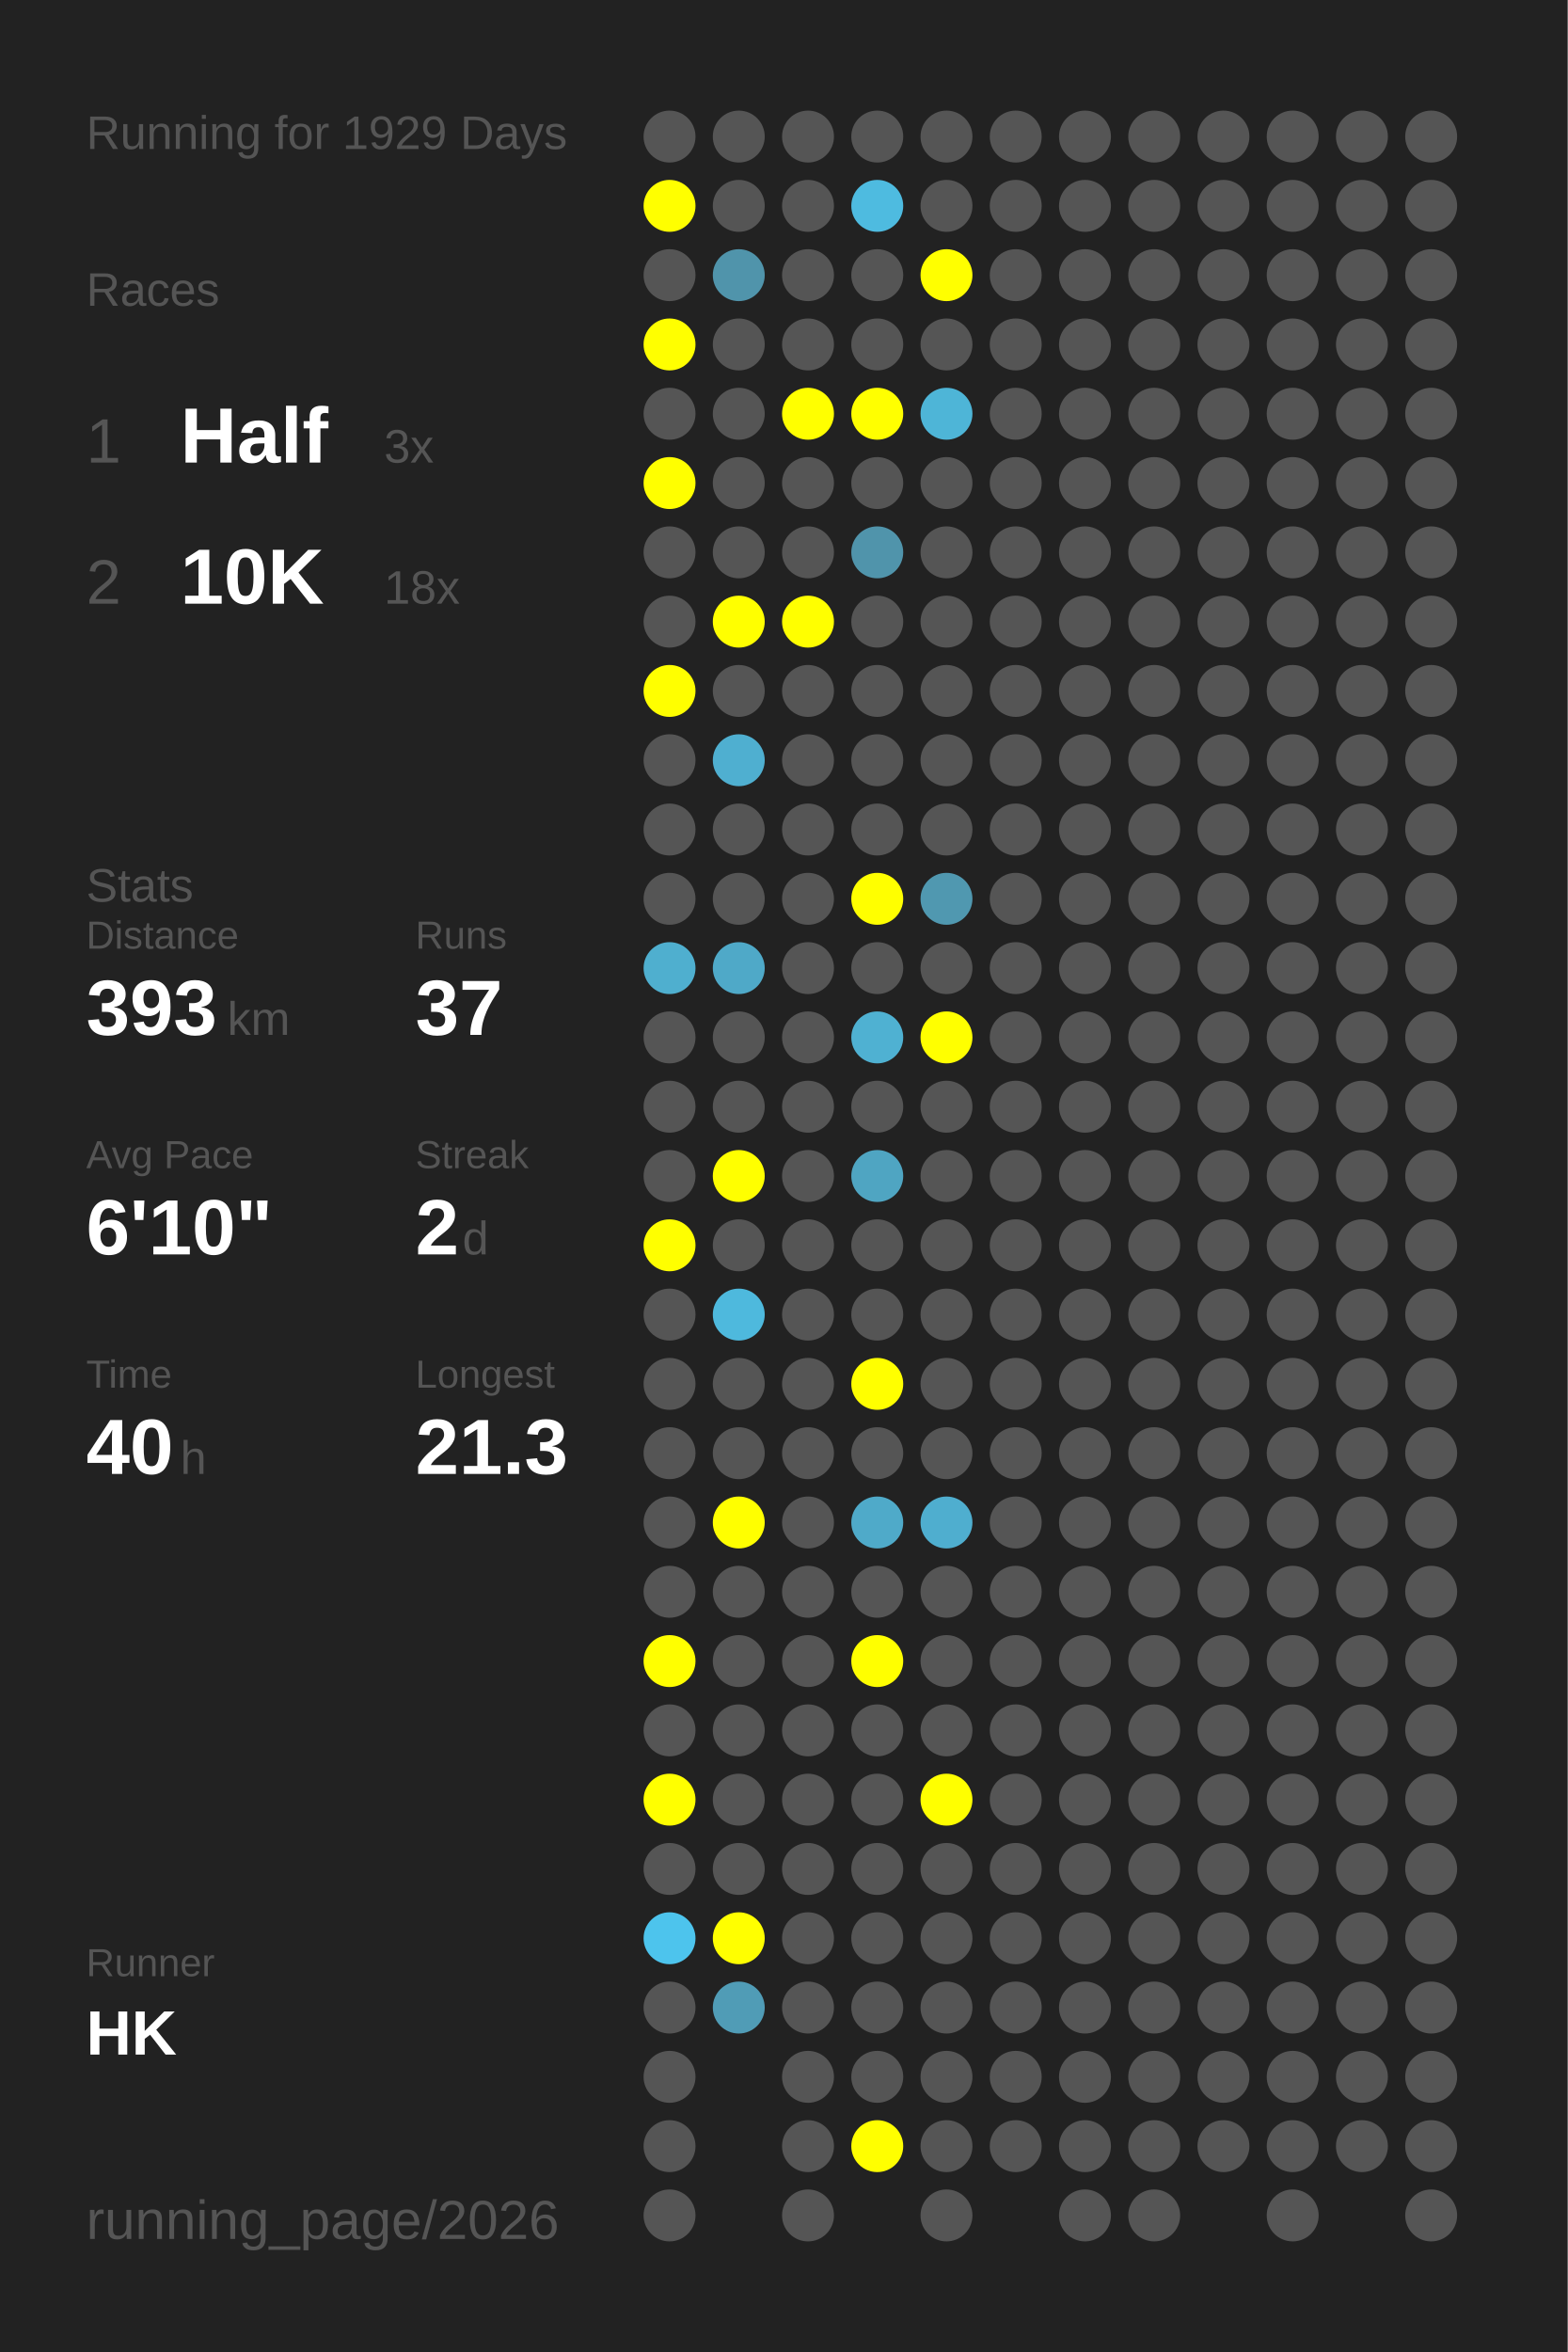
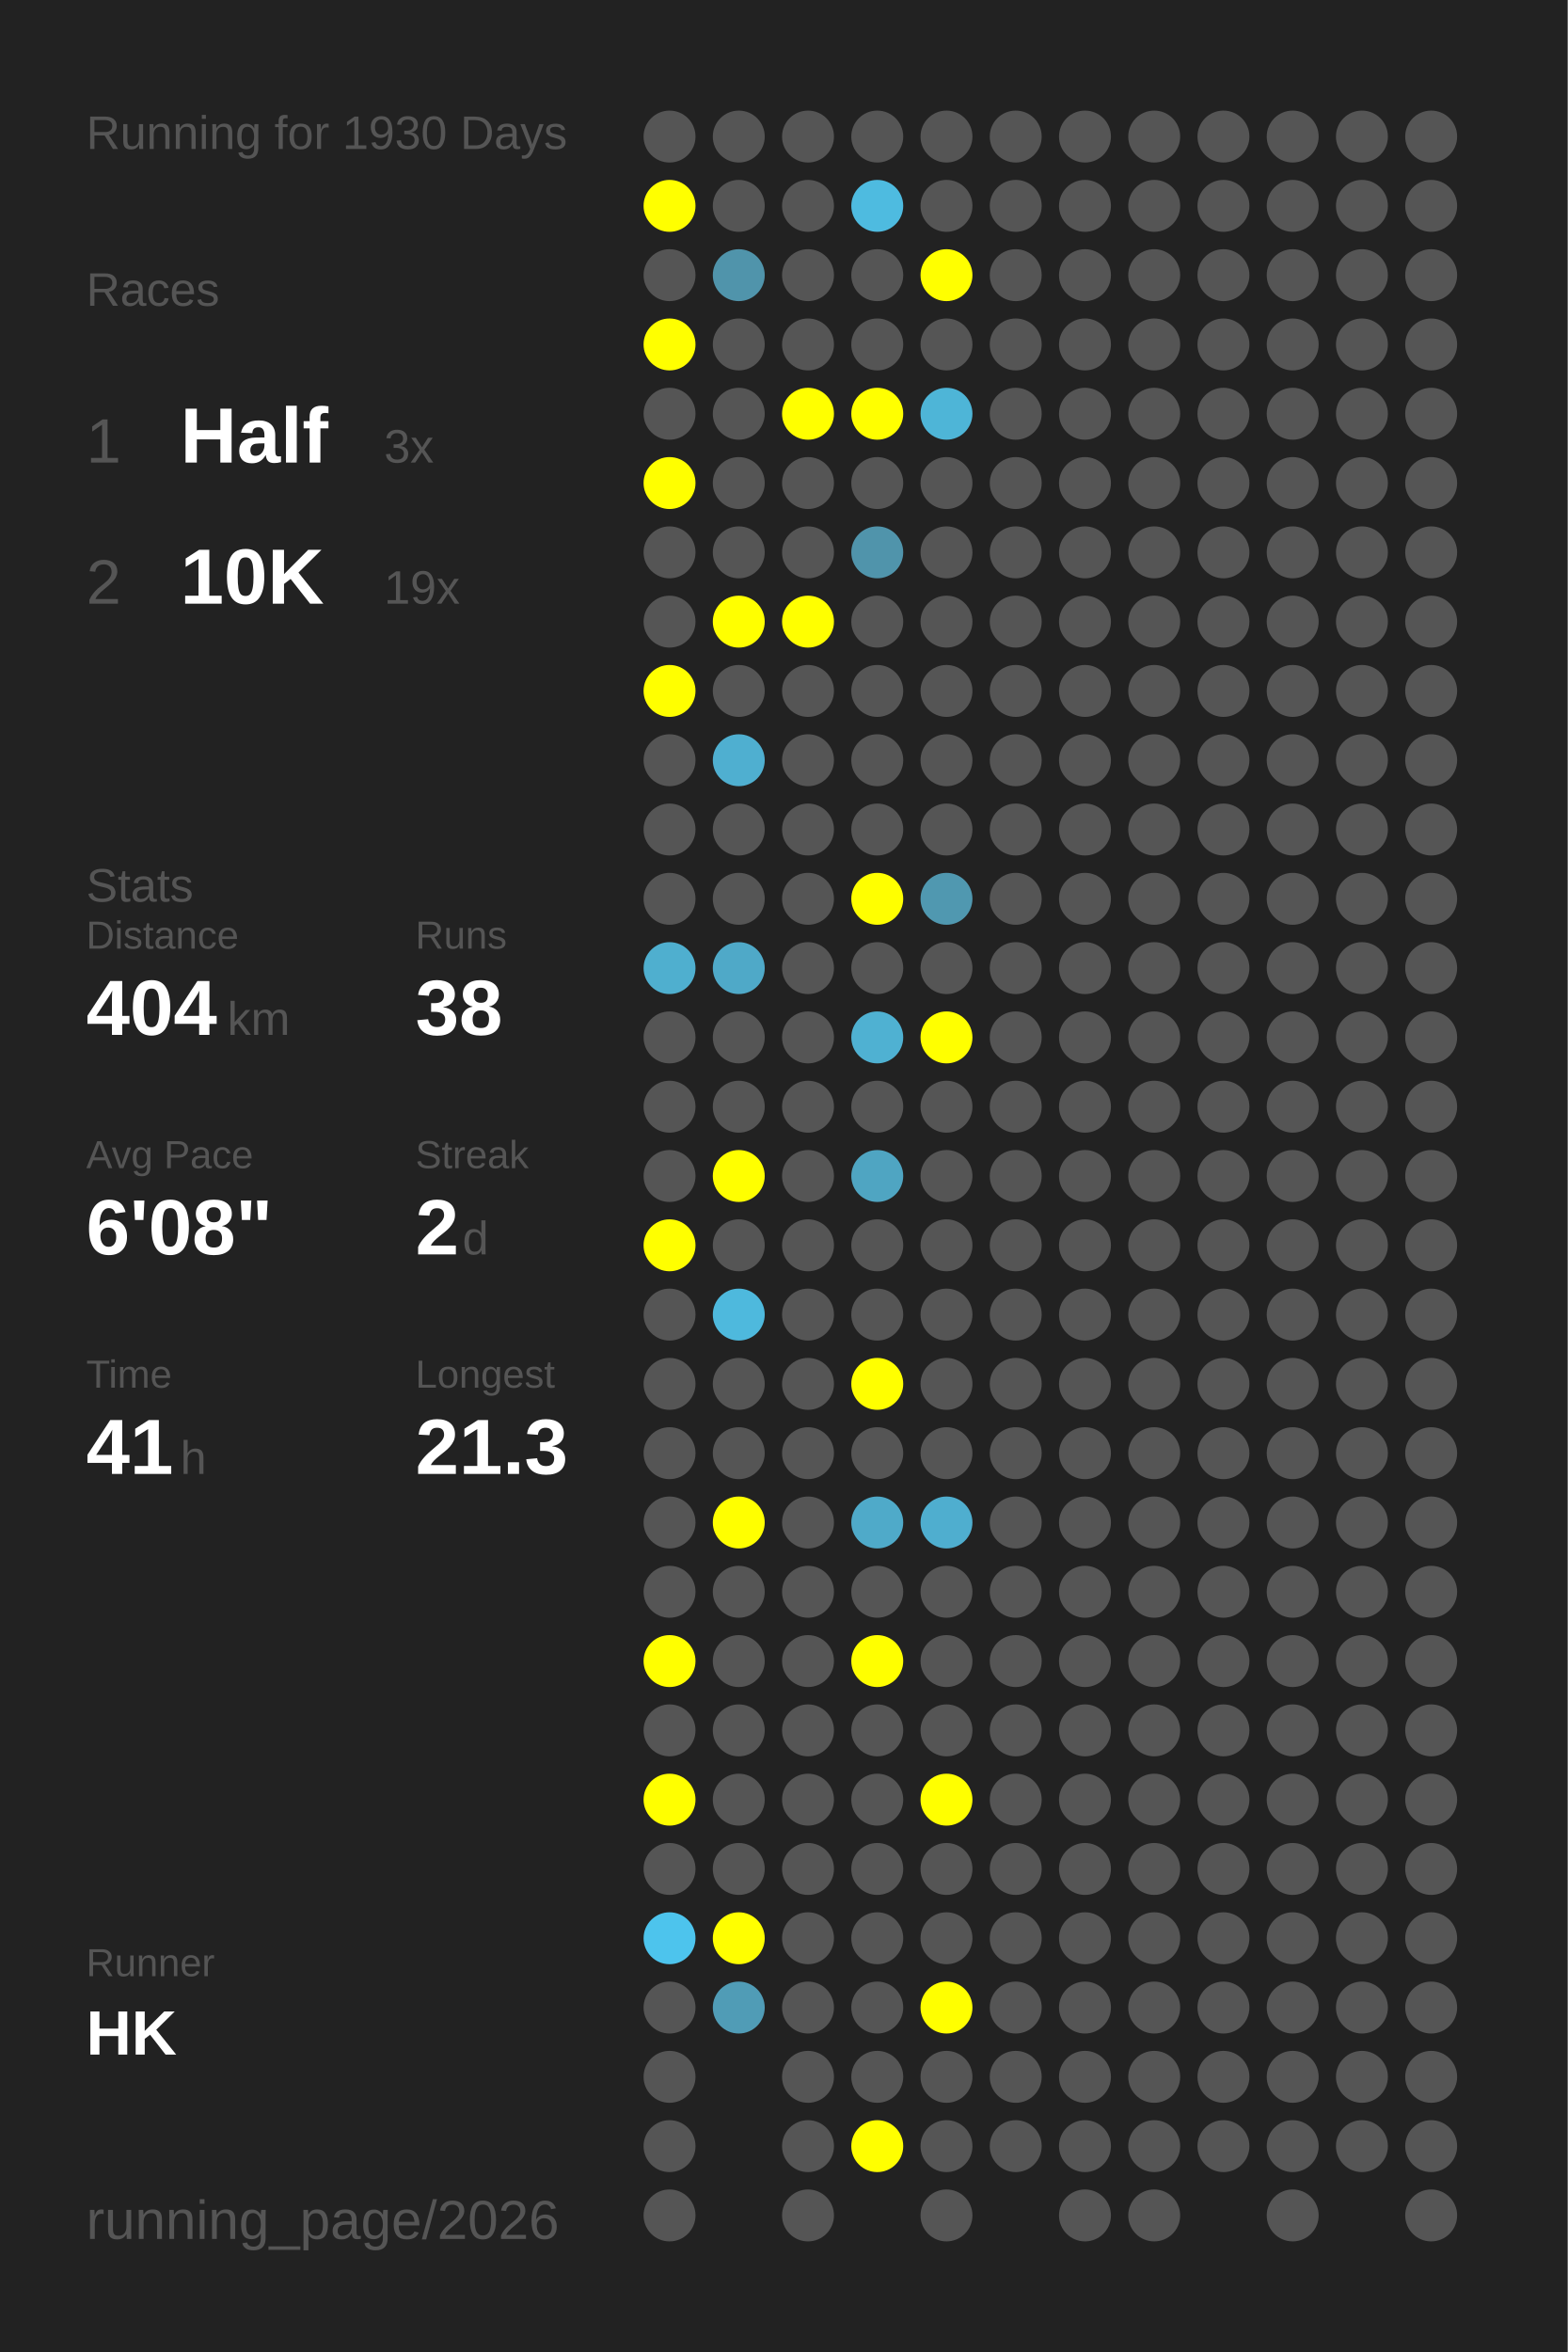
<svg xmlns="http://www.w3.org/2000/svg" baseProfile="full" height="300mm" version="1.1" viewBox="0,0,200,300" width="200mm">
  <defs />
  <rect fill="#222222" height="300" width="200" x="0" y="0" />
-   <text fill="#555555" style="font-size:6px; font-family:Arial;" x="11" y="19">Running for 1929 Days</text>
+   <text fill="#555555" style="font-size:6px; font-family:Arial;" x="11" y="19">Running for 1930 Days</text>
  <text fill="#555555" style="font-size:6px; font-family:Arial;" x="11" y="39">Races</text>
  <text fill="#555555" style="font-size:8px; font-family:Arial;" x="11" y="59">1</text>
  <text fill="#FFFFFF" style="font-size:10px; font-family:Arial; font-weight:bold;" x="23" y="59">Half</text>
  <text fill="#555555" style="font-size:6px; font-family:Arial;" x="49" y="59">3x</text>
  <text fill="#555555" style="font-size:8px; font-family:Arial;" x="11" y="77">2</text>
  <text fill="#FFFFFF" style="font-size:10px; font-family:Arial; font-weight:bold;" x="23" y="77">10K</text>
-   <text fill="#555555" style="font-size:6px; font-family:Arial;" x="49" y="77">18x</text>
+   <text fill="#555555" style="font-size:6px; font-family:Arial;" x="49" y="77">19x</text>
  <text fill="#555555" style="font-size:6px; font-family:Arial;" x="11" y="115">Stats</text>
  <text fill="#555555" style="font-size:5px; font-family:Arial;" x="11" y="121">Distance</text>
-   <text fill="#FFFFFF" style="font-size:10px; font-family:Arial; font-weight:bold;" x="11" y="132">393</text>
+   <text fill="#FFFFFF" style="font-size:10px; font-family:Arial; font-weight:bold;" x="11" y="132">404</text>
  <text fill="#555555" style="font-size:6px; font-family:Arial;" x="29" y="132">km</text>
  <text fill="#555555" style="font-size:5px; font-family:Arial;" x="53" y="121">Runs</text>
-   <text fill="#FFFFFF" style="font-size:10px; font-family:Arial; font-weight:bold;" x="53" y="132">37</text>
+   <text fill="#FFFFFF" style="font-size:10px; font-family:Arial; font-weight:bold;" x="53" y="132">38</text>
  <text fill="#555555" style="font-size:5px; font-family:Arial;" x="11" y="149">Avg Pace</text>
-   <text fill="#FFFFFF" style="font-size:10px; font-family:Arial; font-weight:bold;" x="11" y="160">6'10"</text>
+   <text fill="#FFFFFF" style="font-size:10px; font-family:Arial; font-weight:bold;" x="11" y="160">6'08"</text>
  <text fill="#555555" style="font-size:5px; font-family:Arial;" x="53" y="149">Streak</text>
  <text fill="#FFFFFF" style="font-size:10px; font-family:Arial; font-weight:bold;" x="53" y="160">2</text>
  <text fill="#555555" style="font-size:6px; font-family:Arial;" x="59" y="160">d</text>
  <text fill="#555555" style="font-size:5px; font-family:Arial;" x="11" y="177">Time</text>
-   <text fill="#FFFFFF" style="font-size:10px; font-family:Arial; font-weight:bold;" x="11" y="188">40</text>
+   <text fill="#FFFFFF" style="font-size:10px; font-family:Arial; font-weight:bold;" x="11" y="188">41</text>
  <text fill="#555555" style="font-size:6px; font-family:Arial;" x="23" y="188">h</text>
  <text fill="#555555" style="font-size:5px; font-family:Arial;" x="53" y="177">Longest</text>
  <text fill="#FFFFFF" style="font-size:10px; font-family:Arial; font-weight:bold;" x="53" y="188">21.3</text>
  <text fill="#555555" style="font-size:5px; font-family:Arial;" x="11" y="252.065">Runner</text>
  <text fill="#FFFFFF" style="font-size:8px; font-family:Arial; font-weight:bold;" x="11" y="262.065">HK</text>
  <text fill="#555555" style="font-size:7px; font-family:Arial;" x="11" y="285.581">running_page/2026</text>
  <circle cx="85.417" cy="17.419" fill="#555555" r="3.312" />
  <circle cx="85.417" cy="26.258" fill="#FFFF00" r="3.312" />
  <circle cx="85.417" cy="35.097" fill="#555555" r="3.312" />
  <circle cx="85.417" cy="43.935" fill="#FFFF00" r="3.312" />
  <circle cx="85.417" cy="52.774" fill="#555555" r="3.312" />
  <circle cx="85.417" cy="61.613" fill="#FFFF00" r="3.312" />
  <circle cx="85.417" cy="70.452" fill="#555555" r="3.312" />
  <circle cx="85.417" cy="79.29" fill="#555555" r="3.312" />
  <circle cx="85.417" cy="88.129" fill="#FFFF00" r="3.312" />
  <circle cx="85.417" cy="96.968" fill="#555555" r="3.312" />
  <circle cx="85.417" cy="105.806" fill="#555555" r="3.312" />
  <circle cx="85.417" cy="114.645" fill="#555555" r="3.312" />
  <circle cx="85.417" cy="123.484" fill="#4fafcf" r="3.312" />
  <circle cx="85.417" cy="132.323" fill="#555555" r="3.312" />
  <circle cx="85.417" cy="141.161" fill="#555555" r="3.312" />
  <circle cx="85.417" cy="150" fill="#555555" r="3.312" />
  <circle cx="85.417" cy="158.839" fill="#FFFF00" r="3.312" />
  <circle cx="85.417" cy="167.677" fill="#555555" r="3.312" />
  <circle cx="85.417" cy="176.516" fill="#555555" r="3.312" />
  <circle cx="85.417" cy="185.355" fill="#555555" r="3.312" />
  <circle cx="85.417" cy="194.194" fill="#555555" r="3.312" />
  <circle cx="85.417" cy="203.032" fill="#555555" r="3.312" />
  <circle cx="85.417" cy="211.871" fill="#FFFF00" r="3.312" />
  <circle cx="85.417" cy="220.71" fill="#555555" r="3.312" />
  <circle cx="85.417" cy="229.548" fill="#FFFF00" r="3.312" />
  <circle cx="85.417" cy="238.387" fill="#555555" r="3.312" />
  <circle cx="85.417" cy="247.226" fill="#4dc4ed" r="3.312" />
  <circle cx="85.417" cy="256.065" fill="#555555" r="3.312" />
  <circle cx="85.417" cy="264.903" fill="#555555" r="3.312" />
  <circle cx="85.417" cy="273.742" fill="#555555" r="3.312" />
  <circle cx="85.417" cy="282.581" fill="#555555" r="3.312" />
  <circle cx="94.25" cy="17.419" fill="#555555" r="3.312" />
  <circle cx="94.25" cy="26.258" fill="#555555" r="3.312" />
  <circle cx="94.25" cy="35.097" fill="#5094ab" r="3.312" />
  <circle cx="94.25" cy="43.935" fill="#555555" r="3.312" />
  <circle cx="94.25" cy="52.774" fill="#555555" r="3.312" />
  <circle cx="94.25" cy="61.613" fill="#555555" r="3.312" />
  <circle cx="94.25" cy="70.452" fill="#555555" r="3.312" />
  <circle cx="94.25" cy="79.29" fill="#FFFF00" r="3.312" />
  <circle cx="94.25" cy="88.129" fill="#555555" r="3.312" />
  <circle cx="94.25" cy="96.968" fill="#4fafd0" r="3.312" />
  <circle cx="94.25" cy="105.806" fill="#555555" r="3.312" />
  <circle cx="94.25" cy="114.645" fill="#555555" r="3.312" />
  <circle cx="94.25" cy="123.484" fill="#4fa9c8" r="3.312" />
  <circle cx="94.25" cy="132.323" fill="#555555" r="3.312" />
  <circle cx="94.25" cy="141.161" fill="#555555" r="3.312" />
  <circle cx="94.25" cy="150" fill="#FFFF00" r="3.312" />
  <circle cx="94.25" cy="158.839" fill="#555555" r="3.312" />
  <circle cx="94.25" cy="167.677" fill="#4eb9dd" r="3.312" />
  <circle cx="94.25" cy="176.516" fill="#555555" r="3.312" />
  <circle cx="94.25" cy="185.355" fill="#555555" r="3.312" />
  <circle cx="94.25" cy="194.194" fill="#FFFF00" r="3.312" />
  <circle cx="94.25" cy="203.032" fill="#555555" r="3.312" />
  <circle cx="94.25" cy="211.871" fill="#555555" r="3.312" />
  <circle cx="94.25" cy="220.71" fill="#555555" r="3.312" />
  <circle cx="94.25" cy="229.548" fill="#555555" r="3.312" />
  <circle cx="94.25" cy="238.387" fill="#555555" r="3.312" />
  <circle cx="94.25" cy="247.226" fill="#FFFF00" r="3.312" />
  <circle cx="94.25" cy="256.065" fill="#509cb6" r="3.312" />
  <circle cx="103.083" cy="17.419" fill="#555555" r="3.312" />
  <circle cx="103.083" cy="26.258" fill="#555555" r="3.312" />
  <circle cx="103.083" cy="35.097" fill="#555555" r="3.312" />
  <circle cx="103.083" cy="43.935" fill="#555555" r="3.312" />
  <circle cx="103.083" cy="52.774" fill="#FFFF00" r="3.312" />
  <circle cx="103.083" cy="61.613" fill="#555555" r="3.312" />
  <circle cx="103.083" cy="70.452" fill="#555555" r="3.312" />
  <circle cx="103.083" cy="79.29" fill="#FFFF00" r="3.312" />
  <circle cx="103.083" cy="88.129" fill="#555555" r="3.312" />
  <circle cx="103.083" cy="96.968" fill="#555555" r="3.312" />
  <circle cx="103.083" cy="105.806" fill="#555555" r="3.312" />
  <circle cx="103.083" cy="114.645" fill="#555555" r="3.312" />
  <circle cx="103.083" cy="123.484" fill="#555555" r="3.312" />
  <circle cx="103.083" cy="132.323" fill="#555555" r="3.312" />
  <circle cx="103.083" cy="141.161" fill="#555555" r="3.312" />
  <circle cx="103.083" cy="150" fill="#555555" r="3.312" />
  <circle cx="103.083" cy="158.839" fill="#555555" r="3.312" />
  <circle cx="103.083" cy="167.677" fill="#555555" r="3.312" />
  <circle cx="103.083" cy="176.516" fill="#555555" r="3.312" />
  <circle cx="103.083" cy="185.355" fill="#555555" r="3.312" />
  <circle cx="103.083" cy="194.194" fill="#555555" r="3.312" />
  <circle cx="103.083" cy="203.032" fill="#555555" r="3.312" />
  <circle cx="103.083" cy="211.871" fill="#555555" r="3.312" />
  <circle cx="103.083" cy="220.71" fill="#555555" r="3.312" />
  <circle cx="103.083" cy="229.548" fill="#555555" r="3.312" />
  <circle cx="103.083" cy="238.387" fill="#555555" r="3.312" />
  <circle cx="103.083" cy="247.226" fill="#555555" r="3.312" />
  <circle cx="103.083" cy="256.065" fill="#555555" r="3.312" />
  <circle cx="103.083" cy="264.903" fill="#555555" r="3.312" />
  <circle cx="103.083" cy="273.742" fill="#555555" r="3.312" />
  <circle cx="103.083" cy="282.581" fill="#555555" r="3.312" />
  <circle cx="111.917" cy="17.419" fill="#555555" r="3.312" />
  <circle cx="111.917" cy="26.258" fill="#4ebbe0" r="3.312" />
  <circle cx="111.917" cy="35.097" fill="#555555" r="3.312" />
  <circle cx="111.917" cy="43.935" fill="#555555" r="3.312" />
  <circle cx="111.917" cy="52.774" fill="#FFFF00" r="3.312" />
  <circle cx="111.917" cy="61.613" fill="#555555" r="3.312" />
  <circle cx="111.917" cy="70.452" fill="#5094ab" r="3.312" />
  <circle cx="111.917" cy="79.29" fill="#555555" r="3.312" />
  <circle cx="111.917" cy="88.129" fill="#555555" r="3.312" />
  <circle cx="111.917" cy="96.968" fill="#555555" r="3.312" />
  <circle cx="111.917" cy="105.806" fill="#555555" r="3.312" />
  <circle cx="111.917" cy="114.645" fill="#FFFF00" r="3.312" />
  <circle cx="111.917" cy="123.484" fill="#555555" r="3.312" />
  <circle cx="111.917" cy="132.323" fill="#4fb1d2" r="3.312" />
  <circle cx="111.917" cy="141.161" fill="#555555" r="3.312" />
  <circle cx="111.917" cy="150" fill="#4fa5c2" r="3.312" />
  <circle cx="111.917" cy="158.839" fill="#555555" r="3.312" />
  <circle cx="111.917" cy="167.677" fill="#555555" r="3.312" />
  <circle cx="111.917" cy="176.516" fill="#FFFF00" r="3.312" />
  <circle cx="111.917" cy="185.355" fill="#555555" r="3.312" />
  <circle cx="111.917" cy="194.194" fill="#4faac9" r="3.312" />
  <circle cx="111.917" cy="203.032" fill="#555555" r="3.312" />
  <circle cx="111.917" cy="211.871" fill="#FFFF00" r="3.312" />
  <circle cx="111.917" cy="220.71" fill="#555555" r="3.312" />
  <circle cx="111.917" cy="229.548" fill="#555555" r="3.312" />
  <circle cx="111.917" cy="238.387" fill="#555555" r="3.312" />
  <circle cx="111.917" cy="247.226" fill="#555555" r="3.312" />
  <circle cx="111.917" cy="256.065" fill="#555555" r="3.312" />
  <circle cx="111.917" cy="264.903" fill="#555555" r="3.312" />
  <circle cx="111.917" cy="273.742" fill="#FFFF00" r="3.312" />
  <circle cx="120.75" cy="17.419" fill="#555555" r="3.312" />
  <circle cx="120.75" cy="26.258" fill="#555555" r="3.312" />
  <circle cx="120.75" cy="35.097" fill="#FFFF00" r="3.312" />
  <circle cx="120.75" cy="43.935" fill="#555555" r="3.312" />
  <circle cx="120.75" cy="52.774" fill="#4eb5d7" r="3.312" />
  <circle cx="120.75" cy="61.613" fill="#555555" r="3.312" />
  <circle cx="120.75" cy="70.452" fill="#555555" r="3.312" />
  <circle cx="120.75" cy="79.29" fill="#555555" r="3.312" />
  <circle cx="120.75" cy="88.129" fill="#555555" r="3.312" />
  <circle cx="120.75" cy="96.968" fill="#555555" r="3.312" />
  <circle cx="120.75" cy="105.806" fill="#555555" r="3.312" />
  <circle cx="120.75" cy="114.645" fill="#5098b0" r="3.312" />
  <circle cx="120.75" cy="123.484" fill="#555555" r="3.312" />
  <circle cx="120.75" cy="132.323" fill="#FFFF00" r="3.312" />
  <circle cx="120.75" cy="141.161" fill="#555555" r="3.312" />
  <circle cx="120.75" cy="150" fill="#555555" r="3.312" />
  <circle cx="120.75" cy="158.839" fill="#555555" r="3.312" />
  <circle cx="120.75" cy="167.677" fill="#555555" r="3.312" />
  <circle cx="120.75" cy="176.516" fill="#555555" r="3.312" />
  <circle cx="120.75" cy="185.355" fill="#555555" r="3.312" />
  <circle cx="120.75" cy="194.194" fill="#4faecf" r="3.312" />
  <circle cx="120.75" cy="203.032" fill="#555555" r="3.312" />
  <circle cx="120.75" cy="211.871" fill="#555555" r="3.312" />
  <circle cx="120.75" cy="220.71" fill="#555555" r="3.312" />
  <circle cx="120.75" cy="229.548" fill="#FFFF00" r="3.312" />
  <circle cx="120.75" cy="238.387" fill="#555555" r="3.312" />
  <circle cx="120.75" cy="247.226" fill="#555555" r="3.312" />
-   <circle cx="120.75" cy="256.065" fill="#555555" r="3.312" />
+   <circle cx="120.75" cy="256.065" fill="#FFFF00" r="3.312" />
  <circle cx="120.75" cy="264.903" fill="#555555" r="3.312" />
  <circle cx="120.75" cy="273.742" fill="#555555" r="3.312" />
  <circle cx="120.75" cy="282.581" fill="#555555" r="3.312" />
  <circle cx="129.583" cy="17.419" fill="#555555" r="3.312" />
  <circle cx="129.583" cy="26.258" fill="#555555" r="3.312" />
  <circle cx="129.583" cy="35.097" fill="#555555" r="3.312" />
  <circle cx="129.583" cy="43.935" fill="#555555" r="3.312" />
  <circle cx="129.583" cy="52.774" fill="#555555" r="3.312" />
  <circle cx="129.583" cy="61.613" fill="#555555" r="3.312" />
  <circle cx="129.583" cy="70.452" fill="#555555" r="3.312" />
  <circle cx="129.583" cy="79.29" fill="#555555" r="3.312" />
  <circle cx="129.583" cy="88.129" fill="#555555" r="3.312" />
  <circle cx="129.583" cy="96.968" fill="#555555" r="3.312" />
  <circle cx="129.583" cy="105.806" fill="#555555" r="3.312" />
  <circle cx="129.583" cy="114.645" fill="#555555" r="3.312" />
  <circle cx="129.583" cy="123.484" fill="#555555" r="3.312" />
  <circle cx="129.583" cy="132.323" fill="#555555" r="3.312" />
  <circle cx="129.583" cy="141.161" fill="#555555" r="3.312" />
  <circle cx="129.583" cy="150" fill="#555555" r="3.312" />
  <circle cx="129.583" cy="158.839" fill="#555555" r="3.312" />
  <circle cx="129.583" cy="167.677" fill="#555555" r="3.312" />
  <circle cx="129.583" cy="176.516" fill="#555555" r="3.312" />
  <circle cx="129.583" cy="185.355" fill="#555555" r="3.312" />
  <circle cx="129.583" cy="194.194" fill="#555555" r="3.312" />
  <circle cx="129.583" cy="203.032" fill="#555555" r="3.312" />
  <circle cx="129.583" cy="211.871" fill="#555555" r="3.312" />
  <circle cx="129.583" cy="220.71" fill="#555555" r="3.312" />
  <circle cx="129.583" cy="229.548" fill="#555555" r="3.312" />
  <circle cx="129.583" cy="238.387" fill="#555555" r="3.312" />
  <circle cx="129.583" cy="247.226" fill="#555555" r="3.312" />
  <circle cx="129.583" cy="256.065" fill="#555555" r="3.312" />
  <circle cx="129.583" cy="264.903" fill="#555555" r="3.312" />
  <circle cx="129.583" cy="273.742" fill="#555555" r="3.312" />
  <circle cx="138.417" cy="17.419" fill="#555555" r="3.312" />
  <circle cx="138.417" cy="26.258" fill="#555555" r="3.312" />
  <circle cx="138.417" cy="35.097" fill="#555555" r="3.312" />
  <circle cx="138.417" cy="43.935" fill="#555555" r="3.312" />
  <circle cx="138.417" cy="52.774" fill="#555555" r="3.312" />
  <circle cx="138.417" cy="61.613" fill="#555555" r="3.312" />
  <circle cx="138.417" cy="70.452" fill="#555555" r="3.312" />
  <circle cx="138.417" cy="79.29" fill="#555555" r="3.312" />
  <circle cx="138.417" cy="88.129" fill="#555555" r="3.312" />
  <circle cx="138.417" cy="96.968" fill="#555555" r="3.312" />
  <circle cx="138.417" cy="105.806" fill="#555555" r="3.312" />
  <circle cx="138.417" cy="114.645" fill="#555555" r="3.312" />
  <circle cx="138.417" cy="123.484" fill="#555555" r="3.312" />
  <circle cx="138.417" cy="132.323" fill="#555555" r="3.312" />
  <circle cx="138.417" cy="141.161" fill="#555555" r="3.312" />
  <circle cx="138.417" cy="150" fill="#555555" r="3.312" />
  <circle cx="138.417" cy="158.839" fill="#555555" r="3.312" />
  <circle cx="138.417" cy="167.677" fill="#555555" r="3.312" />
  <circle cx="138.417" cy="176.516" fill="#555555" r="3.312" />
  <circle cx="138.417" cy="185.355" fill="#555555" r="3.312" />
  <circle cx="138.417" cy="194.194" fill="#555555" r="3.312" />
  <circle cx="138.417" cy="203.032" fill="#555555" r="3.312" />
  <circle cx="138.417" cy="211.871" fill="#555555" r="3.312" />
  <circle cx="138.417" cy="220.71" fill="#555555" r="3.312" />
  <circle cx="138.417" cy="229.548" fill="#555555" r="3.312" />
  <circle cx="138.417" cy="238.387" fill="#555555" r="3.312" />
  <circle cx="138.417" cy="247.226" fill="#555555" r="3.312" />
  <circle cx="138.417" cy="256.065" fill="#555555" r="3.312" />
  <circle cx="138.417" cy="264.903" fill="#555555" r="3.312" />
  <circle cx="138.417" cy="273.742" fill="#555555" r="3.312" />
  <circle cx="138.417" cy="282.581" fill="#555555" r="3.312" />
  <circle cx="147.25" cy="17.419" fill="#555555" r="3.312" />
  <circle cx="147.25" cy="26.258" fill="#555555" r="3.312" />
  <circle cx="147.25" cy="35.097" fill="#555555" r="3.312" />
  <circle cx="147.25" cy="43.935" fill="#555555" r="3.312" />
  <circle cx="147.25" cy="52.774" fill="#555555" r="3.312" />
  <circle cx="147.25" cy="61.613" fill="#555555" r="3.312" />
  <circle cx="147.25" cy="70.452" fill="#555555" r="3.312" />
  <circle cx="147.25" cy="79.29" fill="#555555" r="3.312" />
  <circle cx="147.25" cy="88.129" fill="#555555" r="3.312" />
  <circle cx="147.25" cy="96.968" fill="#555555" r="3.312" />
  <circle cx="147.25" cy="105.806" fill="#555555" r="3.312" />
  <circle cx="147.25" cy="114.645" fill="#555555" r="3.312" />
  <circle cx="147.25" cy="123.484" fill="#555555" r="3.312" />
  <circle cx="147.25" cy="132.323" fill="#555555" r="3.312" />
  <circle cx="147.25" cy="141.161" fill="#555555" r="3.312" />
  <circle cx="147.25" cy="150" fill="#555555" r="3.312" />
  <circle cx="147.25" cy="158.839" fill="#555555" r="3.312" />
  <circle cx="147.25" cy="167.677" fill="#555555" r="3.312" />
  <circle cx="147.25" cy="176.516" fill="#555555" r="3.312" />
  <circle cx="147.25" cy="185.355" fill="#555555" r="3.312" />
  <circle cx="147.25" cy="194.194" fill="#555555" r="3.312" />
  <circle cx="147.25" cy="203.032" fill="#555555" r="3.312" />
  <circle cx="147.25" cy="211.871" fill="#555555" r="3.312" />
  <circle cx="147.25" cy="220.71" fill="#555555" r="3.312" />
  <circle cx="147.25" cy="229.548" fill="#555555" r="3.312" />
  <circle cx="147.25" cy="238.387" fill="#555555" r="3.312" />
  <circle cx="147.25" cy="247.226" fill="#555555" r="3.312" />
  <circle cx="147.25" cy="256.065" fill="#555555" r="3.312" />
  <circle cx="147.25" cy="264.903" fill="#555555" r="3.312" />
  <circle cx="147.25" cy="273.742" fill="#555555" r="3.312" />
  <circle cx="147.25" cy="282.581" fill="#555555" r="3.312" />
  <circle cx="156.083" cy="17.419" fill="#555555" r="3.312" />
  <circle cx="156.083" cy="26.258" fill="#555555" r="3.312" />
  <circle cx="156.083" cy="35.097" fill="#555555" r="3.312" />
  <circle cx="156.083" cy="43.935" fill="#555555" r="3.312" />
  <circle cx="156.083" cy="52.774" fill="#555555" r="3.312" />
  <circle cx="156.083" cy="61.613" fill="#555555" r="3.312" />
  <circle cx="156.083" cy="70.452" fill="#555555" r="3.312" />
  <circle cx="156.083" cy="79.29" fill="#555555" r="3.312" />
  <circle cx="156.083" cy="88.129" fill="#555555" r="3.312" />
  <circle cx="156.083" cy="96.968" fill="#555555" r="3.312" />
  <circle cx="156.083" cy="105.806" fill="#555555" r="3.312" />
  <circle cx="156.083" cy="114.645" fill="#555555" r="3.312" />
  <circle cx="156.083" cy="123.484" fill="#555555" r="3.312" />
  <circle cx="156.083" cy="132.323" fill="#555555" r="3.312" />
  <circle cx="156.083" cy="141.161" fill="#555555" r="3.312" />
  <circle cx="156.083" cy="150" fill="#555555" r="3.312" />
  <circle cx="156.083" cy="158.839" fill="#555555" r="3.312" />
  <circle cx="156.083" cy="167.677" fill="#555555" r="3.312" />
  <circle cx="156.083" cy="176.516" fill="#555555" r="3.312" />
  <circle cx="156.083" cy="185.355" fill="#555555" r="3.312" />
  <circle cx="156.083" cy="194.194" fill="#555555" r="3.312" />
  <circle cx="156.083" cy="203.032" fill="#555555" r="3.312" />
  <circle cx="156.083" cy="211.871" fill="#555555" r="3.312" />
  <circle cx="156.083" cy="220.71" fill="#555555" r="3.312" />
  <circle cx="156.083" cy="229.548" fill="#555555" r="3.312" />
  <circle cx="156.083" cy="238.387" fill="#555555" r="3.312" />
  <circle cx="156.083" cy="247.226" fill="#555555" r="3.312" />
  <circle cx="156.083" cy="256.065" fill="#555555" r="3.312" />
  <circle cx="156.083" cy="264.903" fill="#555555" r="3.312" />
  <circle cx="156.083" cy="273.742" fill="#555555" r="3.312" />
  <circle cx="164.917" cy="17.419" fill="#555555" r="3.312" />
  <circle cx="164.917" cy="26.258" fill="#555555" r="3.312" />
  <circle cx="164.917" cy="35.097" fill="#555555" r="3.312" />
  <circle cx="164.917" cy="43.935" fill="#555555" r="3.312" />
  <circle cx="164.917" cy="52.774" fill="#555555" r="3.312" />
  <circle cx="164.917" cy="61.613" fill="#555555" r="3.312" />
  <circle cx="164.917" cy="70.452" fill="#555555" r="3.312" />
  <circle cx="164.917" cy="79.29" fill="#555555" r="3.312" />
  <circle cx="164.917" cy="88.129" fill="#555555" r="3.312" />
  <circle cx="164.917" cy="96.968" fill="#555555" r="3.312" />
  <circle cx="164.917" cy="105.806" fill="#555555" r="3.312" />
  <circle cx="164.917" cy="114.645" fill="#555555" r="3.312" />
  <circle cx="164.917" cy="123.484" fill="#555555" r="3.312" />
  <circle cx="164.917" cy="132.323" fill="#555555" r="3.312" />
  <circle cx="164.917" cy="141.161" fill="#555555" r="3.312" />
  <circle cx="164.917" cy="150" fill="#555555" r="3.312" />
  <circle cx="164.917" cy="158.839" fill="#555555" r="3.312" />
  <circle cx="164.917" cy="167.677" fill="#555555" r="3.312" />
  <circle cx="164.917" cy="176.516" fill="#555555" r="3.312" />
  <circle cx="164.917" cy="185.355" fill="#555555" r="3.312" />
  <circle cx="164.917" cy="194.194" fill="#555555" r="3.312" />
  <circle cx="164.917" cy="203.032" fill="#555555" r="3.312" />
  <circle cx="164.917" cy="211.871" fill="#555555" r="3.312" />
  <circle cx="164.917" cy="220.71" fill="#555555" r="3.312" />
  <circle cx="164.917" cy="229.548" fill="#555555" r="3.312" />
  <circle cx="164.917" cy="238.387" fill="#555555" r="3.312" />
  <circle cx="164.917" cy="247.226" fill="#555555" r="3.312" />
  <circle cx="164.917" cy="256.065" fill="#555555" r="3.312" />
  <circle cx="164.917" cy="264.903" fill="#555555" r="3.312" />
  <circle cx="164.917" cy="273.742" fill="#555555" r="3.312" />
  <circle cx="164.917" cy="282.581" fill="#555555" r="3.312" />
  <circle cx="173.75" cy="17.419" fill="#555555" r="3.312" />
  <circle cx="173.75" cy="26.258" fill="#555555" r="3.312" />
  <circle cx="173.75" cy="35.097" fill="#555555" r="3.312" />
  <circle cx="173.75" cy="43.935" fill="#555555" r="3.312" />
  <circle cx="173.75" cy="52.774" fill="#555555" r="3.312" />
  <circle cx="173.75" cy="61.613" fill="#555555" r="3.312" />
  <circle cx="173.75" cy="70.452" fill="#555555" r="3.312" />
  <circle cx="173.75" cy="79.29" fill="#555555" r="3.312" />
  <circle cx="173.75" cy="88.129" fill="#555555" r="3.312" />
  <circle cx="173.75" cy="96.968" fill="#555555" r="3.312" />
  <circle cx="173.75" cy="105.806" fill="#555555" r="3.312" />
  <circle cx="173.75" cy="114.645" fill="#555555" r="3.312" />
  <circle cx="173.75" cy="123.484" fill="#555555" r="3.312" />
  <circle cx="173.75" cy="132.323" fill="#555555" r="3.312" />
  <circle cx="173.75" cy="141.161" fill="#555555" r="3.312" />
  <circle cx="173.75" cy="150" fill="#555555" r="3.312" />
  <circle cx="173.75" cy="158.839" fill="#555555" r="3.312" />
  <circle cx="173.75" cy="167.677" fill="#555555" r="3.312" />
  <circle cx="173.75" cy="176.516" fill="#555555" r="3.312" />
  <circle cx="173.75" cy="185.355" fill="#555555" r="3.312" />
  <circle cx="173.75" cy="194.194" fill="#555555" r="3.312" />
  <circle cx="173.75" cy="203.032" fill="#555555" r="3.312" />
  <circle cx="173.75" cy="211.871" fill="#555555" r="3.312" />
  <circle cx="173.75" cy="220.71" fill="#555555" r="3.312" />
  <circle cx="173.75" cy="229.548" fill="#555555" r="3.312" />
  <circle cx="173.75" cy="238.387" fill="#555555" r="3.312" />
  <circle cx="173.75" cy="247.226" fill="#555555" r="3.312" />
  <circle cx="173.75" cy="256.065" fill="#555555" r="3.312" />
  <circle cx="173.75" cy="264.903" fill="#555555" r="3.312" />
  <circle cx="173.75" cy="273.742" fill="#555555" r="3.312" />
  <circle cx="182.583" cy="17.419" fill="#555555" r="3.312" />
  <circle cx="182.583" cy="26.258" fill="#555555" r="3.312" />
  <circle cx="182.583" cy="35.097" fill="#555555" r="3.312" />
  <circle cx="182.583" cy="43.935" fill="#555555" r="3.312" />
  <circle cx="182.583" cy="52.774" fill="#555555" r="3.312" />
  <circle cx="182.583" cy="61.613" fill="#555555" r="3.312" />
  <circle cx="182.583" cy="70.452" fill="#555555" r="3.312" />
  <circle cx="182.583" cy="79.29" fill="#555555" r="3.312" />
  <circle cx="182.583" cy="88.129" fill="#555555" r="3.312" />
  <circle cx="182.583" cy="96.968" fill="#555555" r="3.312" />
  <circle cx="182.583" cy="105.806" fill="#555555" r="3.312" />
  <circle cx="182.583" cy="114.645" fill="#555555" r="3.312" />
  <circle cx="182.583" cy="123.484" fill="#555555" r="3.312" />
  <circle cx="182.583" cy="132.323" fill="#555555" r="3.312" />
  <circle cx="182.583" cy="141.161" fill="#555555" r="3.312" />
  <circle cx="182.583" cy="150" fill="#555555" r="3.312" />
  <circle cx="182.583" cy="158.839" fill="#555555" r="3.312" />
  <circle cx="182.583" cy="167.677" fill="#555555" r="3.312" />
  <circle cx="182.583" cy="176.516" fill="#555555" r="3.312" />
  <circle cx="182.583" cy="185.355" fill="#555555" r="3.312" />
  <circle cx="182.583" cy="194.194" fill="#555555" r="3.312" />
  <circle cx="182.583" cy="203.032" fill="#555555" r="3.312" />
  <circle cx="182.583" cy="211.871" fill="#555555" r="3.312" />
  <circle cx="182.583" cy="220.71" fill="#555555" r="3.312" />
  <circle cx="182.583" cy="229.548" fill="#555555" r="3.312" />
  <circle cx="182.583" cy="238.387" fill="#555555" r="3.312" />
  <circle cx="182.583" cy="247.226" fill="#555555" r="3.312" />
  <circle cx="182.583" cy="256.065" fill="#555555" r="3.312" />
  <circle cx="182.583" cy="264.903" fill="#555555" r="3.312" />
  <circle cx="182.583" cy="273.742" fill="#555555" r="3.312" />
  <circle cx="182.583" cy="282.581" fill="#555555" r="3.312" />
</svg>
